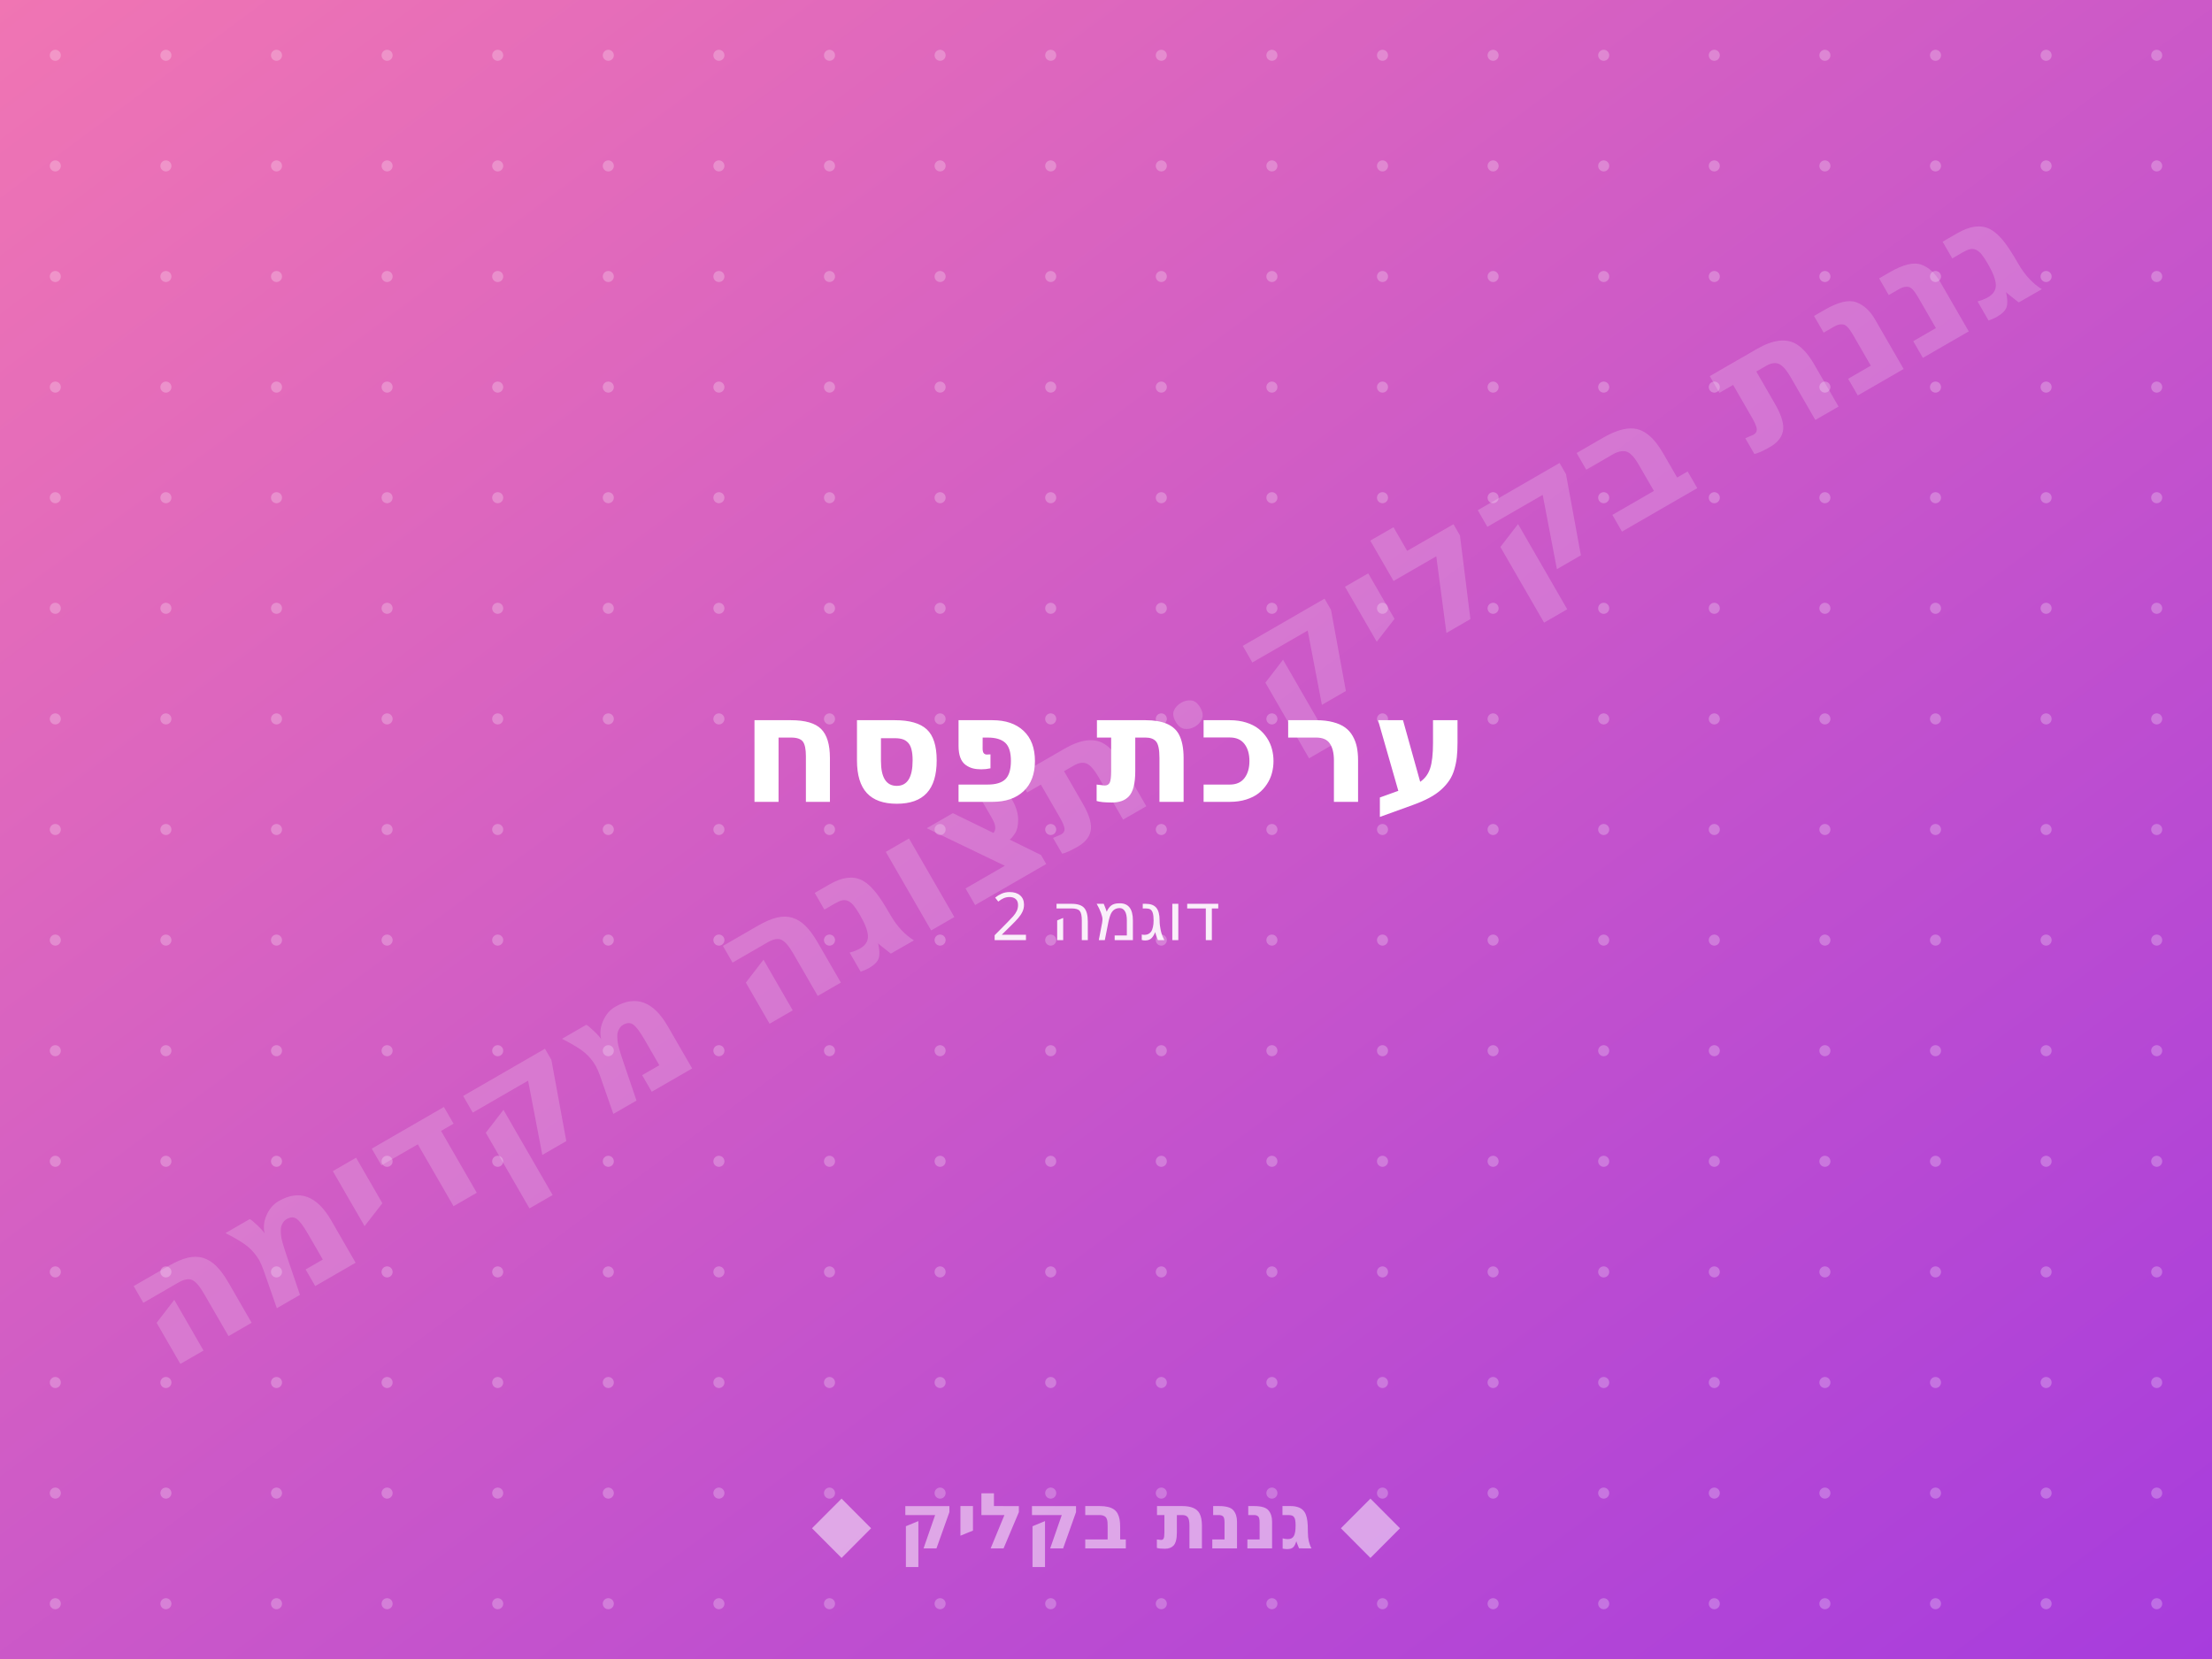
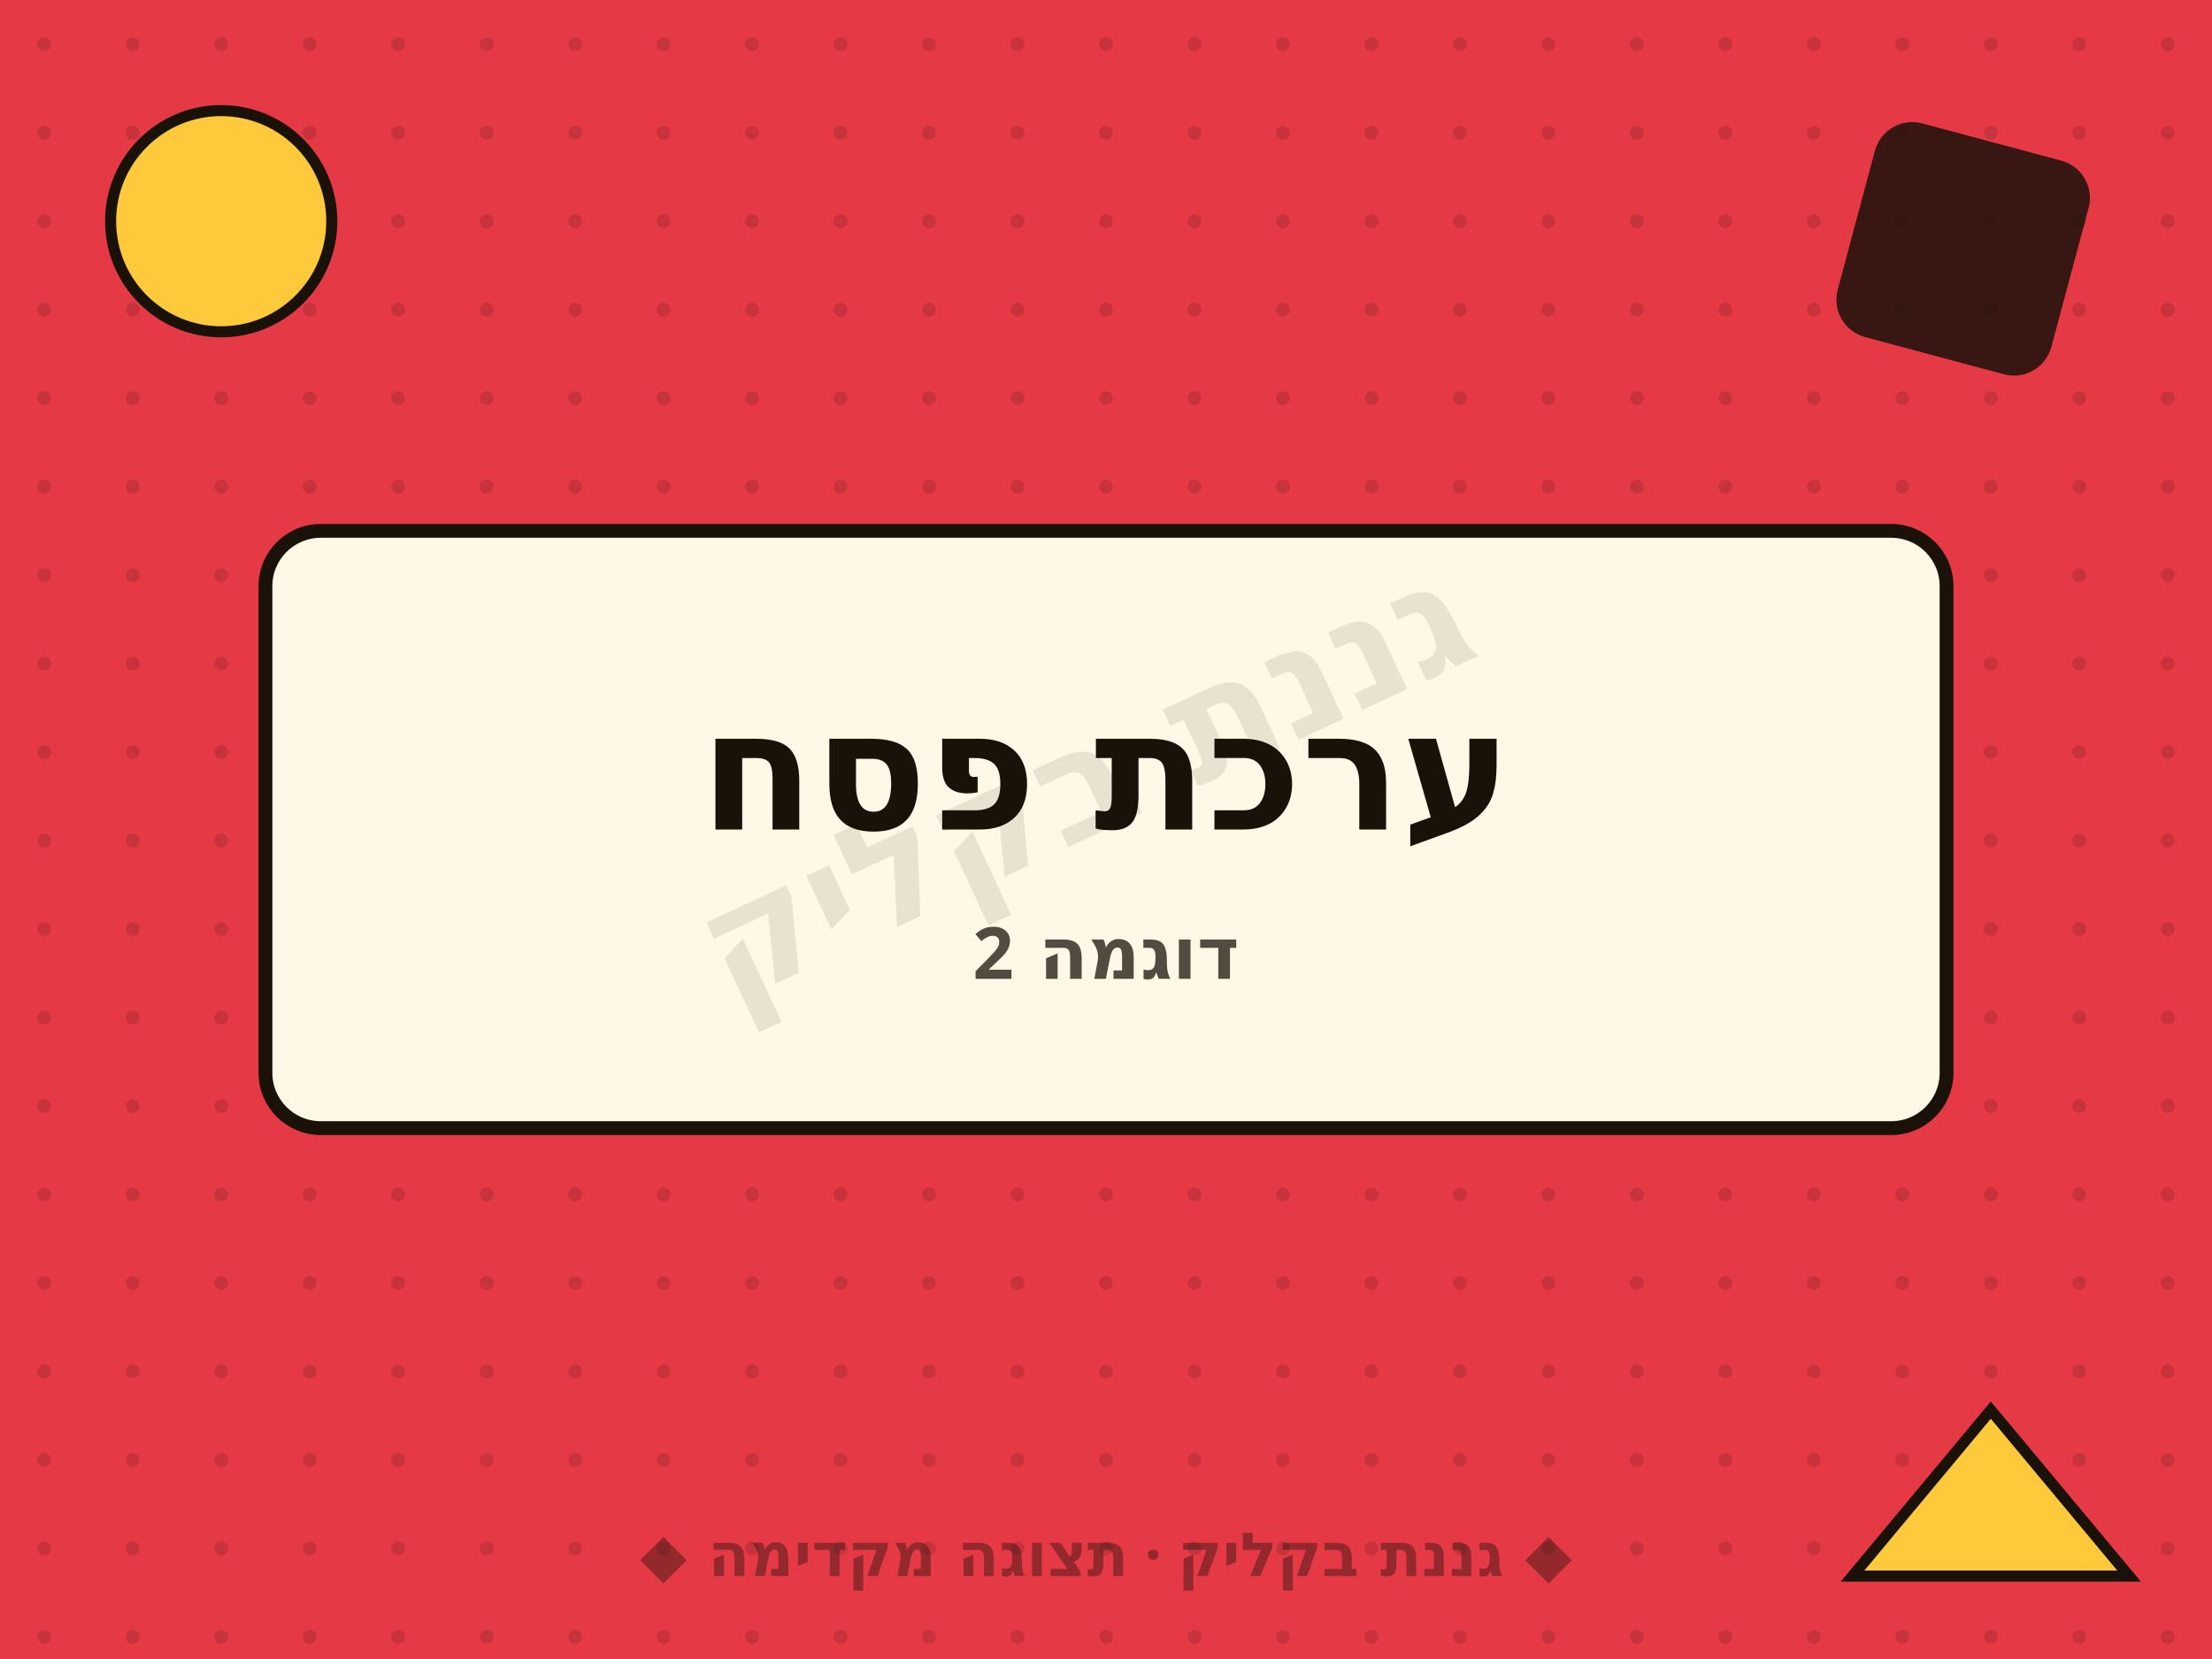
<svg xmlns="http://www.w3.org/2000/svg" viewBox="0 0 800 600" width="800" height="600">
  <defs>
-     <linearGradient id="g" x1="0" y1="0" x2="1" y2="1">
-       <stop offset="0%" stop-color="hsl(330, 80%, 70%)" />
-       <stop offset="100%" stop-color="hsl(280, 70%, 55%)" />
-     </linearGradient>
-     <pattern id="dots" width="40" height="40" patternUnits="userSpaceOnUse">
-       <circle cx="20" cy="20" r="2" fill="rgba(255,255,255,0.25)" />
+     <pattern id="dots" width="32" height="32" patternUnits="userSpaceOnUse">
+       <circle cx="16" cy="16" r="2.5" fill="#1A110826" />
    </pattern>
  </defs>
-   <rect width="800" height="600" fill="url(#g)" />
+   <rect width="800" height="600" fill="#E63946" />
  <rect width="800" height="600" fill="url(#dots)" />
-   <g transform="translate(400, 300)">
-     <text text-anchor="middle" font-family="Heebo, Arial Hebrew, sans-serif" font-weight="800" font-size="54" fill="white" y="-10">ערכת פסח</text>
-     <text text-anchor="middle" font-family="Heebo, Arial Hebrew, sans-serif" font-weight="500" font-size="24" fill="rgba(255,255,255,0.9)" y="40">דוגמה 2</text>
+   <circle cx="80" cy="80" r="40" fill="#FFC93C" stroke="#1A1108" stroke-width="4" />
+   <rect x="670" y="50" width="80" height="80" rx="14" fill="#1A1108" transform="rotate(15 710 90)" opacity="0.85" />
+   <polygon points="720,510 770,570 670,570" fill="#FFC93C" stroke="#1A1108" stroke-width="4" />
+   <rect x="96" y="192" width="608" height="216" rx="20" fill="#FFF8E7" stroke="#1A1108" stroke-width="5" />
+   <text x="400" y="300" text-anchor="middle" font-family="'Heebo','Arial Hebrew',sans-serif" font-weight="900" font-size="60" fill="#1A1108">ערכת פסח</text>
+   <text x="400" y="354" text-anchor="middle" font-family="'Heebo','Arial Hebrew',sans-serif" font-weight="700" font-size="26" fill="#1A1108" opacity="0.75">דוגמה 2</text>
+   <g opacity="0.4">
+     <text x="400" y="570" text-anchor="middle" font-family="'Heebo','Arial Hebrew',sans-serif" font-weight="800" font-size="22" fill="#1A1108">◆ גננת בקליק · תצוגה מקדימה ◆</text>
  </g>
-   <g transform="translate(400, 560)" opacity="0.5">
-     <text text-anchor="middle" font-family="Heebo, Arial Hebrew, sans-serif" font-weight="700" font-size="28" fill="white">◆ גננת בקליק ◆</text>
-   </g>
-   <text text-anchor="middle" font-family="Heebo, Arial Hebrew, sans-serif" font-weight="700" font-size="60" fill="rgba(255,255,255,0.18)" transform="translate(400, 300) rotate(-30)">גננת בקליק · תצוגה מקדימה</text>
+   <text x="400" y="300" text-anchor="middle" font-family="'Heebo','Arial Hebrew',sans-serif" font-weight="900" font-size="56" fill="#1A1108" opacity="0.10" transform="rotate(-25 400 300)">גננת בקליק</text>
</svg>
